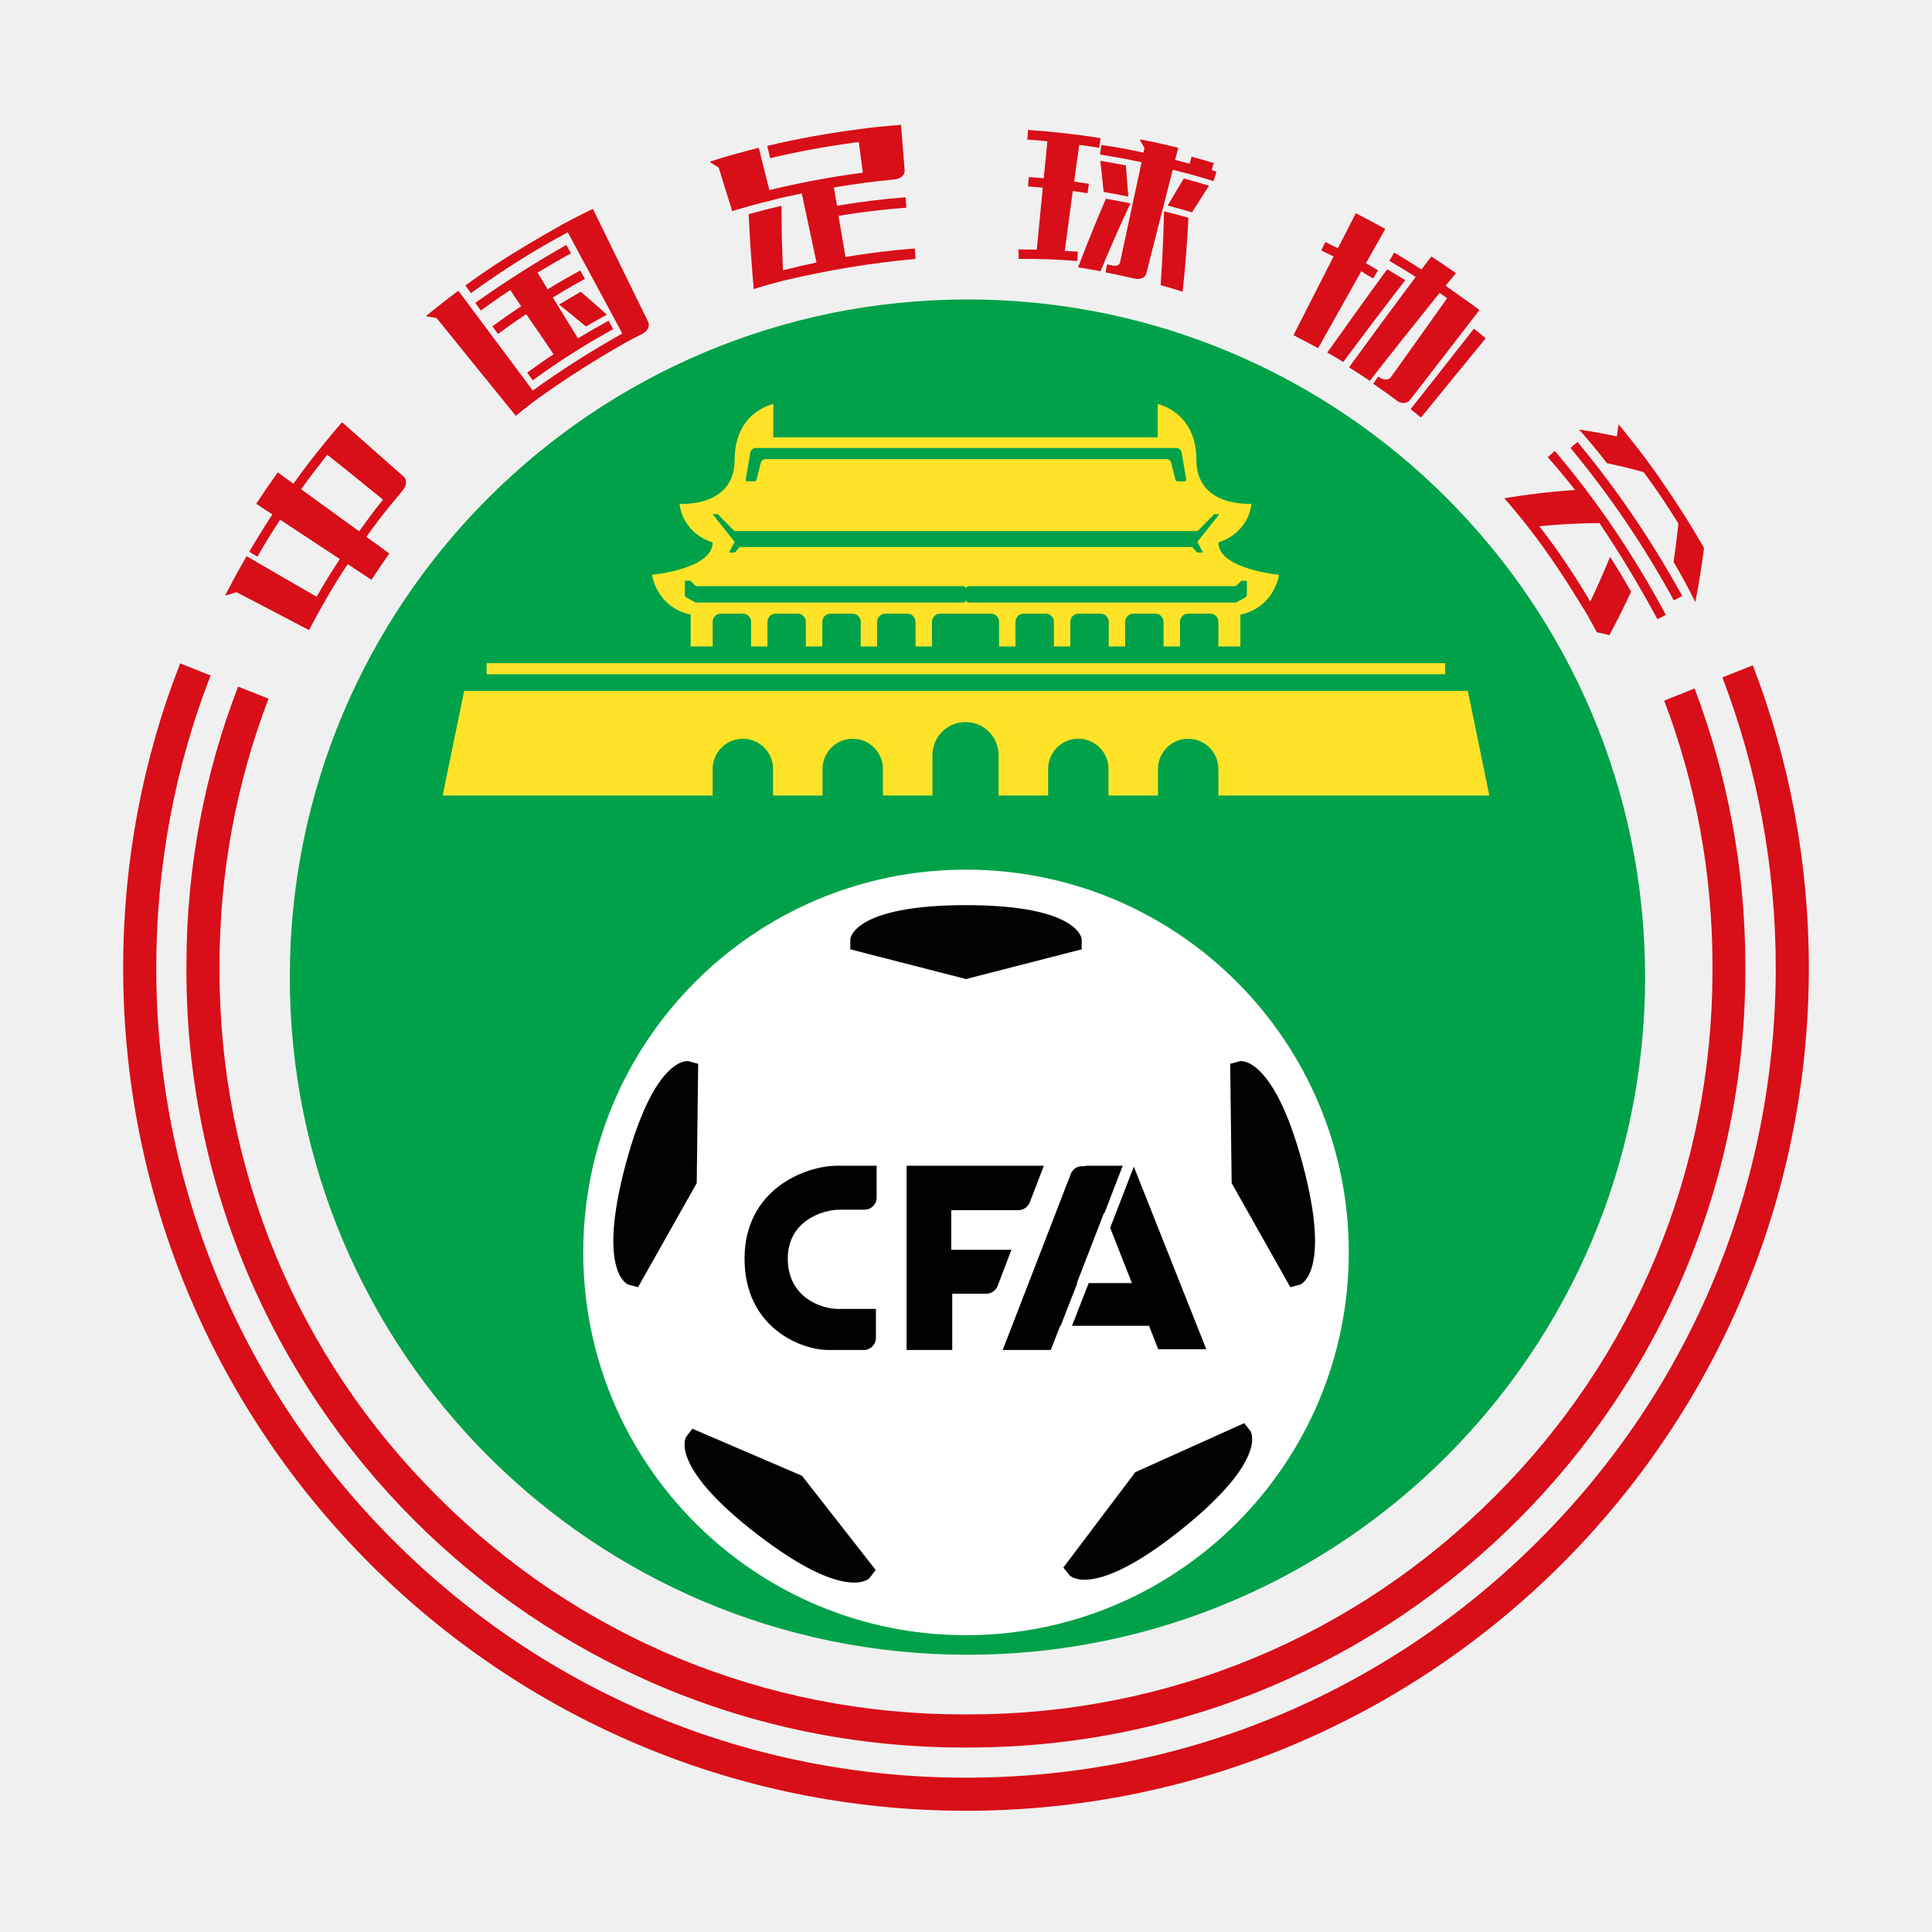
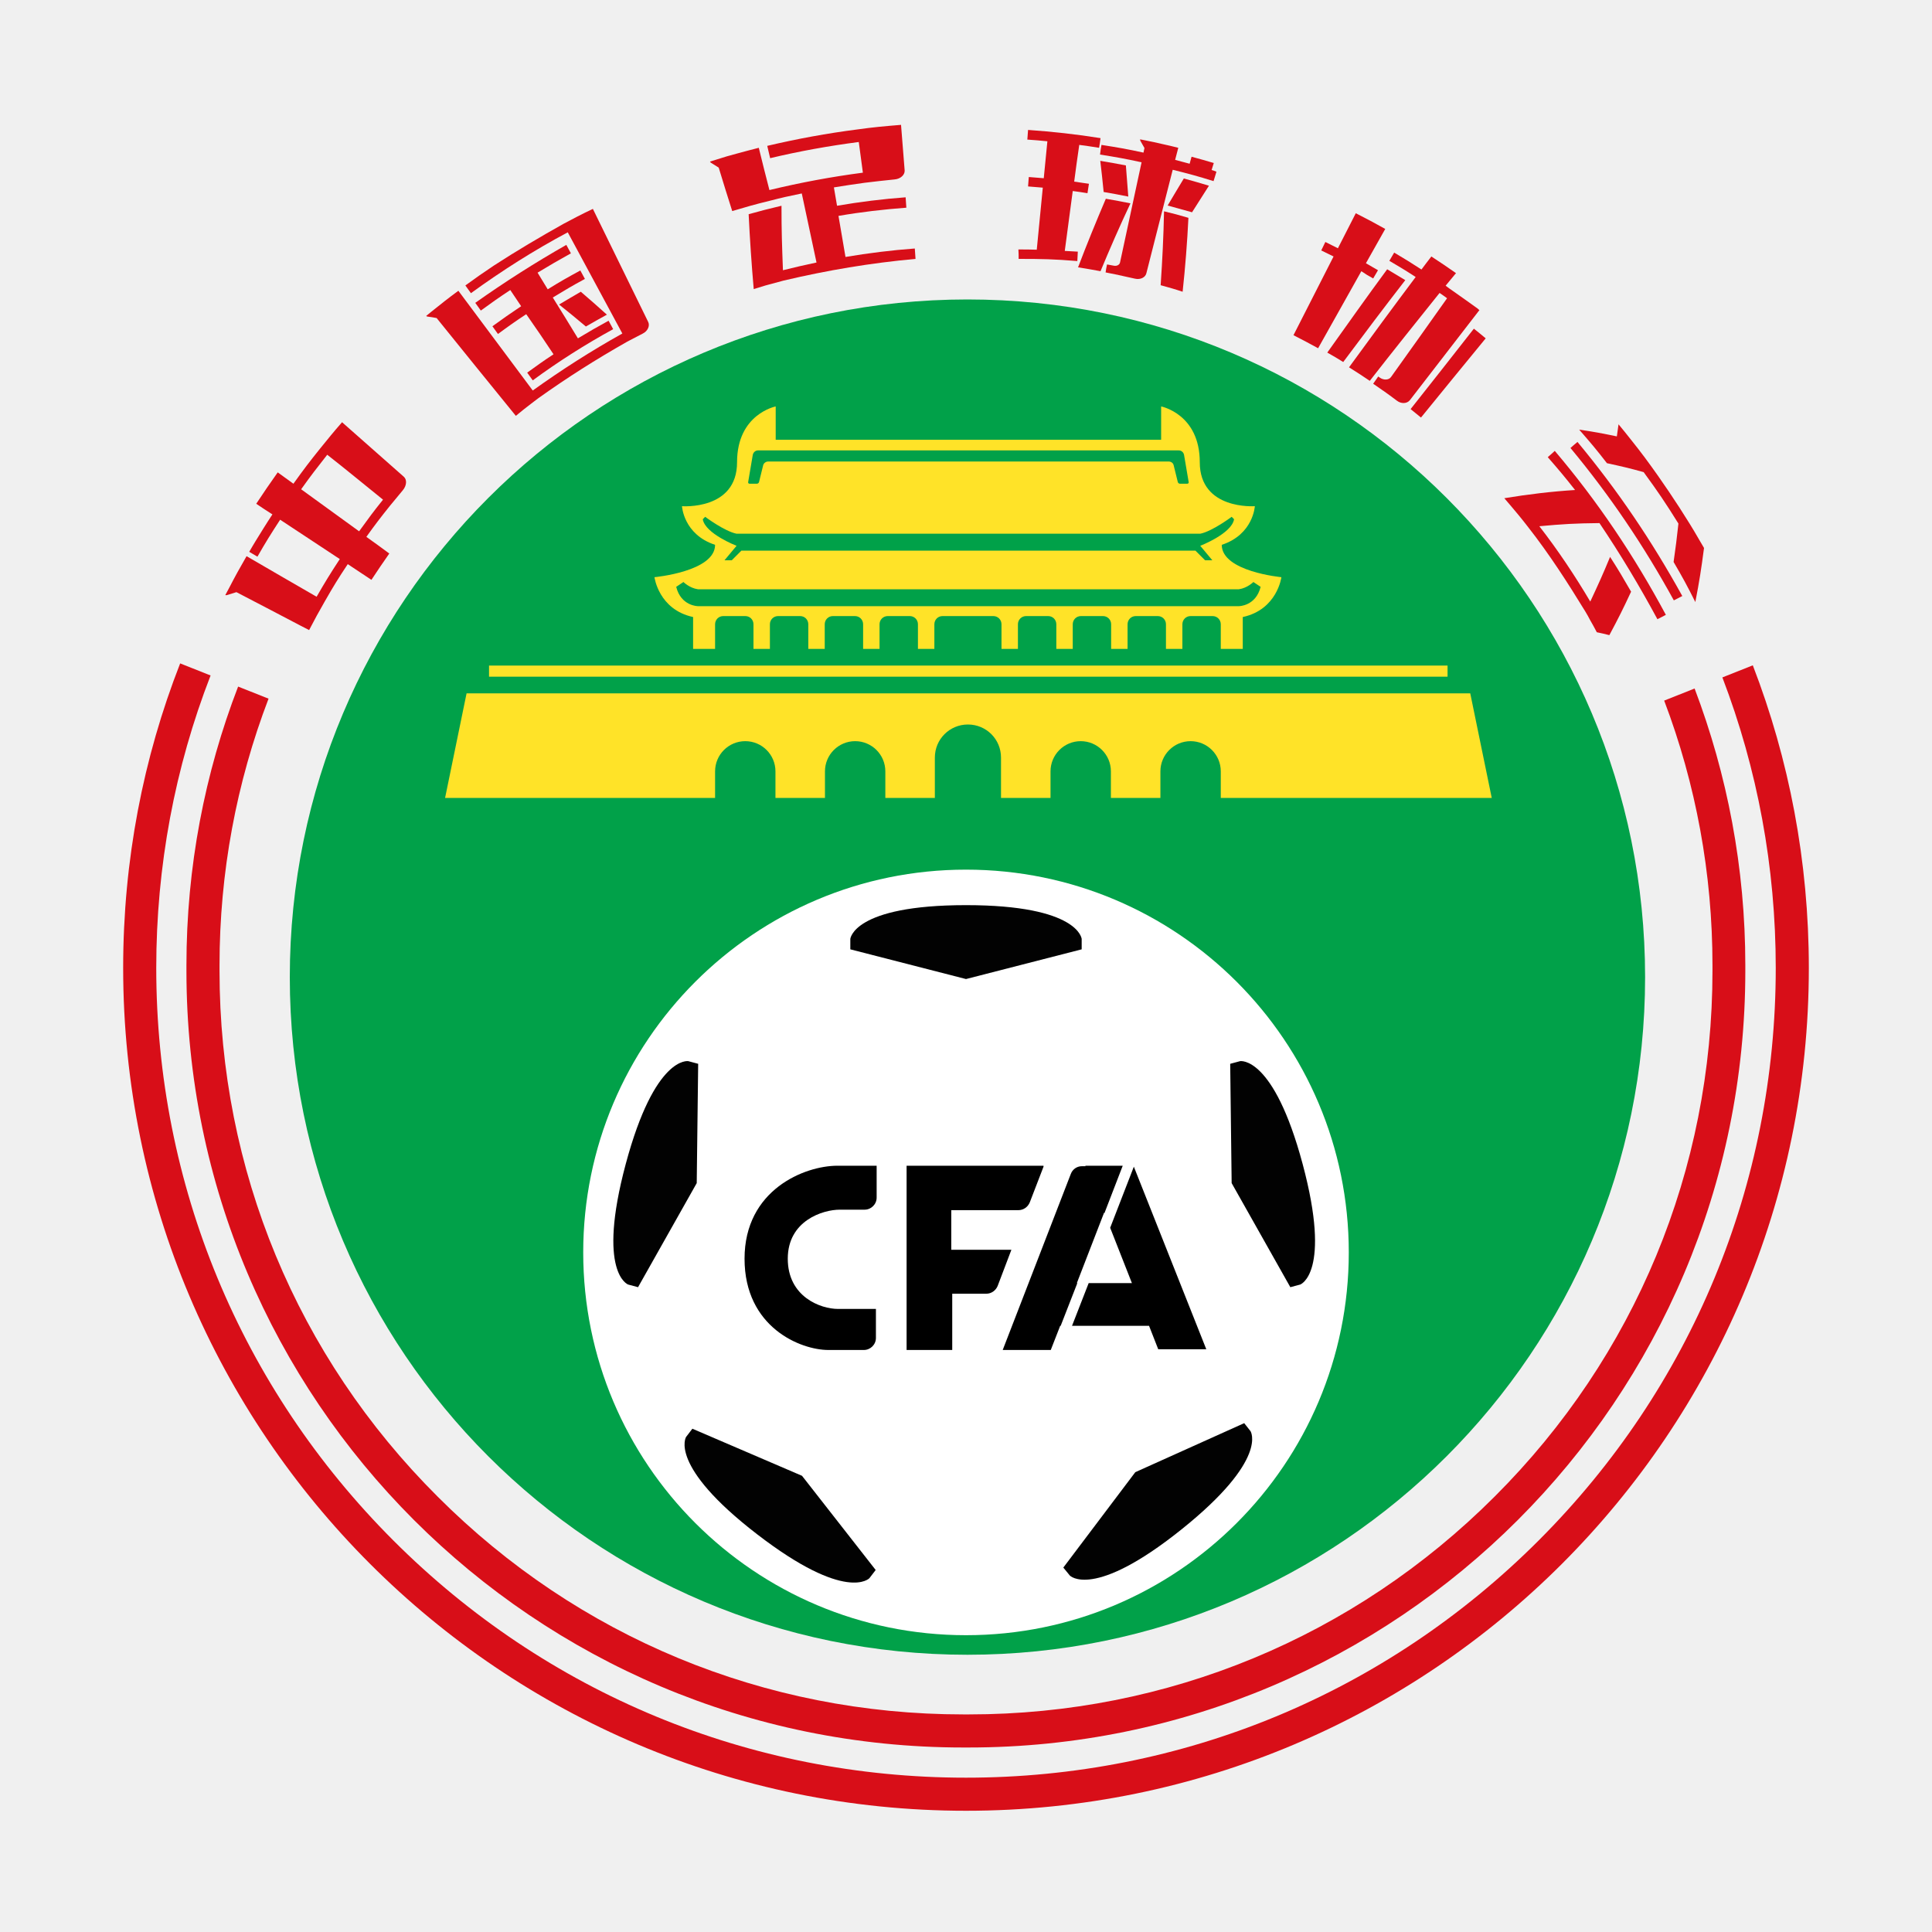
<svg xmlns="http://www.w3.org/2000/svg" version="1.1" id="图层_1" x="0px" y="0px" viewBox="0 0 800 800" style="enable-background:new 0 0 800 800;" xml:space="preserve">
  <style type="text/css">
	.st0{fill:#01A149;}
	.st1{fill:#FFFFFF;}
- 	.st2{fill:#FFE328;}
- 	.st3{fill:#020202;}
- 	.st4{fill:#D80E18;}
+ 	.st2{fill:#020202;}
+ 	.st3{fill:#D80E18;}
+ 	.st4{fill:#FFE328;}
</style>
+   <circle class="st0" cx="400.6" cy="404.6" r="280.6" />
+   <circle class="st1" cx="400" cy="518.6" r="158.5" />
+   <path class="st2" d="M352.1,393.1l47.9,12.3l47.9-12.3v-4.3c0,0-1.1-14-47.9-14s-47.9,14-47.9,14V393.1z" />
+   <path class="st2" d="M264.2,533l24.3-43.1l0.6-49.4l-4.1-1.1c0,0-13.8-2.5-25.9,42.6c-12.1,45.2,1,49.9,1,49.9L264.2,533z" />
+   <path class="st2" d="M534.3,533L510,489.9l-0.6-49.4l4.1-1.1c0,0,13.8-2.5,25.9,42.6c12.1,45.2-1,49.9-1,49.9L534.3,533z" />
+   <path class="st2" d="M362.6,650.1l-30.5-39l-45.4-19.5l-2.6,3.4c0,0-7.6,11.8,29.4,40.3c37,28.5,46.5,18.2,46.5,18.2L362.6,650.1z" />
+   <path class="st2" d="M515.2,589.3l-45.1,20.3l-29.8,39.5l2.7,3.3c0,0,9.6,10.2,46.1-19s28.7-40.8,28.7-40.8L515.2,589.3z" />
  <g>
-     <circle class="st0" cx="400.6" cy="404.6" r="280.6" />
-     <circle class="st1" cx="400" cy="518.6" r="158.5" />
+     <path d="M363,482.7c0,0-2.5,0-16.2,0c-13.7,0-38.5,10-38.5,38.5c0,28.5,23.3,37.8,34.7,37.8h14.7c2.7,0,5-2.2,5-5v-12   c0,0-8.5,0-15.7,0c-7.2,0-20.8-5-20.8-20.8c0-15.8,14.6-20.3,21.5-20.3H358c2.7,0,5-2.2,5-5V482.7z" />
+     <path d="M394.1,535.7h14.3c2.1,0,3.9-1.3,4.7-3.2l5.7-15h-24.9v-16.4h27.8c2.1,0,3.9-1.3,4.7-3.2l5.7-14.8l0-0.4h-56.7V559h18.9   V535.7z" />
    <g>
-       <rect x="201.5" y="274.6" class="st2" width="396.9" height="4.6" />
-       <path class="st2" d="M616.7,329.4l-8.9-43.3H192.2l-8.9,43.3h111.8v-11c0-6.9,5.6-12.5,12.5-12.5s12.5,5.6,12.5,12.5v11h20.5v-11    c0-6.9,5.6-12.5,12.5-12.5s12.5,5.6,12.5,12.5v11h20.5v-16.7c0-7.6,6.1-13.7,13.7-13.7s13.7,6.1,13.7,13.7v16.7h20.5v-11    c0-6.9,5.6-12.5,12.5-12.5s12.5,5.6,12.5,12.5v11h20.5v-11c0-6.9,5.6-12.5,12.5-12.5s12.5,5.6,12.5,12.5v11H616.7z" />
-       <path class="st2" d="M270,238c0,0,1.7,13.4,16,16.5v13.2h9.1v-10.2c0-1.9,1.5-3.4,3.4-3.4h9.1c1.9,0,3.4,1.5,3.4,3.4v10.2h6.8    v-10.2c0-1.9,1.5-3.4,3.4-3.4h9.1c1.9,0,3.4,1.5,3.4,3.4v10.2h6.8v-10.2c0-1.9,1.5-3.4,3.4-3.4h9.1c1.9,0,3.4,1.5,3.4,3.4v10.2    h6.8v-10.2c0-1.9,1.5-3.4,3.4-3.4h9.1c1.9,0,3.4,1.5,3.4,3.4v10.2h6.8v-10.2c0-1.9,1.5-3.4,3.4-3.4H400h10.3    c1.9,0,3.4,1.5,3.4,3.4v10.2h6.8v-10.2c0-1.9,1.5-3.4,3.4-3.4h9.1c1.9,0,3.4,1.5,3.4,3.4v10.2h6.8v-10.2c0-1.9,1.5-3.4,3.4-3.4    h9.1c1.9,0,3.4,1.5,3.4,3.4v10.2h6.8v-10.2c0-1.9,1.5-3.4,3.4-3.4h9.1c1.9,0,3.4,1.5,3.4,3.4v10.2h6.8v-10.2    c0-1.9,1.5-3.4,3.4-3.4h9.1c1.9,0,3.4,1.5,3.4,3.4v10.2h9.1v-13.2c14.3-3.1,16-16.5,16-16.5s-25.1-2.3-25.1-13.4    c13.1-4.3,13.7-16,13.7-16s-22.8,1.7-22.8-18.2s-16-23.1-16-23.1v13.8H400h-79.8v-13.8c0,0-16,3.1-16,23.1s-22.8,18.2-22.8,18.2    s0.6,11.7,13.7,16C295.1,235.7,270,238,270,238z M310.7,187.4c0.2-1.1,1.1-1.9,2.2-1.9H400h87.1c1.1,0,2,0.8,2.2,1.9l1.9,11.2    c0.1,0.4-0.2,0.7-0.6,0.7h-3c-0.4,0-0.8-0.3-0.9-0.7l-1.7-6.9c-0.2-1-1.1-1.6-2.1-1.6H400h-82.9c-1,0-1.9,0.7-2.1,1.6l-1.7,6.9    c-0.1,0.4-0.5,0.7-0.9,0.7h-3c-0.4,0-0.7-0.3-0.6-0.7L310.7,187.4z M297.2,212.9l6.7,6.8c0.1,0.1,0.2,0.2,0.4,0.2H400h95.7    c0.1,0,0.3-0.1,0.4-0.2l6.7-6.8h2.1l-9.1,11.5l2.3,4.4h-2.4l-2-2.3H400h-93.7l-2,2.3h-2.4l2.3-4.4l-9.1-11.5H297.2z M398.8,242.7    c0.7,0,1.2,0.5,1.2,1.2c0-0.7,0.5-1.2,1.2-1.2h110.1c0.3,0,0.6-0.1,0.8-0.3l1.9-1.9h2.3v5.9c0,0.4-0.2,0.8-0.6,1l-3.7,2    c-0.2,0.1-0.4,0.1-0.6,0.1H401.2c-0.7,0-1.2-0.5-1.2-1.2c0,0.7-0.5,1.2-1.2,1.2H288.5c-0.2,0-0.4,0-0.6-0.1l-3.7-2    c-0.4-0.2-0.6-0.6-0.6-1v-5.9h2.3l1.9,1.9c0.2,0.2,0.5,0.3,0.8,0.3H398.8z" />
+       <path d="M439,549h0.2l6.9-17.7h-0.2l11.3-29.2l0.1,0.3l7.6-19.7h-15.5l0.1,0.2h-1.5c-2.1,0-3.9,1.3-4.6,3.2L415.2,559h19.9    L439,549z" />
+       <polygon points="469.5,483.1 459.7,508.4 468.7,531.3 450.8,531.3 443.9,549 475.8,549 479.6,558.7 499.5,558.7   " />
    </g>
-     <path class="st3" d="M352.1,393.1l47.9,12.3l47.9-12.3v-4.3c0,0-1.1-14-47.9-14s-47.9,14-47.9,14V393.1z" />
-     <path class="st3" d="M264.2,533l24.3-43.1l0.6-49.4l-4.1-1.1c0,0-13.8-2.5-25.9,42.6c-12.1,45.2,1,49.9,1,49.9L264.2,533z" />
-     <path class="st3" d="M534.3,533L510,489.9l-0.6-49.4l4.1-1.1c0,0,13.8-2.5,25.9,42.6c12.1,45.2-1,49.9-1,49.9L534.3,533z" />
-     <path class="st3" d="M362.6,650.1l-30.5-39l-45.4-19.5l-2.6,3.4c0,0-7.6,11.8,29.4,40.3c37,28.5,46.5,18.2,46.5,18.2L362.6,650.1z" />
-     <path class="st3" d="M515.2,589.3l-45.1,20.3l-29.8,39.5l2.7,3.3c0,0,9.6,10.2,46.1-19s28.7-40.8,28.7-40.8L515.2,589.3z" />
-     <g>
-       <path d="M363,482.7c0,0-2.5,0-16.2,0c-13.7,0-38.5,10-38.5,38.5c0,28.5,23.3,37.8,34.7,37.8h14.7c2.7,0,5-2.2,5-5v-12    c0,0-8.5,0-15.7,0c-7.2,0-20.8-5-20.8-20.8c0-15.8,14.6-20.3,21.5-20.3H358c2.7,0,5-2.2,5-5V482.7z" />
-       <path d="M394.1,535.7h14.3c2.1,0,3.9-1.3,4.7-3.2l5.7-15h-24.9v-16.4h27.8c2.1,0,3.9-1.3,4.7-3.2l5.7-14.8l0-0.4h-56.7V559h18.9    V535.7z" />
-       <g>
-         <path d="M439,549h0.2l6.9-17.7h-0.2l11.3-29.2l0.1,0.3l7.6-19.7h-15.5l0.1,0.2h-1.5c-2.1,0-3.9,1.3-4.6,3.2L415.2,559h19.9     L439,549z" />
-         <polygon points="469.5,483.1 459.7,508.4 468.7,531.3 450.8,531.3 443.9,549 475.8,549 479.6,558.7 499.5,558.7    " />
-       </g>
-     </g>
-     <path class="st4" d="M713.2,280.5c14.5,37.9,22.1,78.5,22.1,120.3c0,89.6-34.9,173.8-98.2,237.1c-63.3,63.3-147.5,98.2-237.1,98.2   c-89.6,0-173.8-34.9-237.1-98.2c-63.3-63.3-98.2-147.5-98.2-237.1c0-42.1,7.7-83,22.5-121.1l-12.6-5C59.3,313.8,51,356.3,51,400.8   v0c0,192.7,156.3,349,349,349h0c192.7,0,349-156.3,349-349v0c0-44.2-8.2-86.4-23.2-125.3L713.2,280.5z" />
-     <path class="st4" d="M689.1,290.1c13.1,34.5,20,71.5,20,109.6v2.3c0,82.3-32,159.6-90.2,217.7c-58.2,58.2-135.5,90.2-217.7,90.2   h-2.3c-82.3,0-159.6-32-217.7-90.2C122.9,561.6,90.9,484.2,90.9,402v-2.3c0-38.4,7-75.6,20.3-110.4l-12.6-5   C84.8,320.1,77.2,359,77.2,399.7v2.3c0,177.6,144,321.6,321.6,321.6h2.3c177.6,0,321.6-144,321.6-321.6v-2.3   c0-40.4-7.5-79-21-114.6L689.1,290.1z" />
+   </g>
+   <path class="st3" d="M713.2,280.5c14.5,37.9,22.1,78.5,22.1,120.3c0,89.6-34.9,173.8-98.2,237.1c-63.3,63.3-147.5,98.2-237.1,98.2  c-89.6,0-173.8-34.9-237.1-98.2c-63.3-63.3-98.2-147.5-98.2-237.1c0-42.1,7.7-83,22.5-121.1l-12.6-5C59.3,313.8,51,356.3,51,400.8v0  c0,192.7,156.3,349,349,349h0c192.7,0,349-156.3,349-349v0c0-44.2-8.2-86.4-23.2-125.3L713.2,280.5z" />
+   <path class="st3" d="M689.1,290.1c13.1,34.5,20,71.5,20,109.6v2.3c0,82.3-32,159.6-90.2,217.7c-58.2,58.2-135.5,90.2-217.7,90.2  h-2.3c-82.3,0-159.6-32-217.7-90.2C122.9,561.6,90.9,484.2,90.9,402v-2.3c0-38.4,7-75.6,20.3-110.4l-12.6-5  C84.8,320.1,77.2,359,77.2,399.7v2.3c0,177.6,144,321.6,321.6,321.6h2.3c177.6,0,321.6-144,321.6-321.6v-2.3c0-40.4-7.5-79-21-114.6  L689.1,290.1z" />
+   <g>
    <g>
      <g>
        <g>
+           <path class="st3" d="M568.6,115.3c0.8-1.4,1.2-2,2-3.4c-2-1.2-3-1.7-5-2.9c3.2-5.7,4.8-8.5,8-14.2c-4.8-2.7-7.3-4-12.2-6.5      c-3,5.8-4.4,8.7-7.4,14.5c-2.1-1-3.1-1.6-5.2-2.6c-0.7,1.4-1,2.1-1.7,3.5c2,1,3.1,1.5,5.1,2.5c-5.5,10.9-11.1,21.7-16.6,32.6      c4.1,2.1,6.2,3.2,10.2,5.4c6-10.6,11.9-21.3,17.9-31.9C565.6,113.6,566.6,114.2,568.6,115.3z" />
+           <path class="st3" d="M601.5,120.4c-1.2-0.8-1.7-1.2-2.9-2.1c1.7-2.1,2.6-3.1,4.3-5.2c-4-2.8-6.1-4.2-10.2-6.9      c-1.6,2.1-2.5,3.2-4.1,5.4c-4.5-2.9-6.7-4.3-11.3-7c-0.8,1.4-1.2,2-2,3.4c4.4,2.6,6.6,3.9,10.9,6.7      c-9.3,12.4-18.5,24.9-27.6,37.4c3.5,2.2,5.2,3.3,8.6,5.6c9.5-12.2,19.2-24.3,28.9-36.4c1.3,0.9,1.9,1.3,3.1,2.2      c-7.7,10.9-15.4,21.7-23.2,32.6c-0.9,1.3-3,1.4-4.6,0.3c-0.3-0.2-0.4-0.3-0.7-0.5c-0.8,1.2-1.3,1.8-2.1,3c1.4,1,2.2,1.5,3.6,2.5      c0.2,0.2,0.3,0.2,0.6,0.4c2.2,1.6,3.4,2.4,5.6,4.1c1.8,1.4,4.2,1.3,5.4-0.2c9.6-12.4,19.2-24.9,28.8-37.3      c-0.3-0.2-0.4-0.3-0.7-0.6C607.8,124.9,605.7,123.3,601.5,120.4z" />
+           <path class="st3" d="M574.4,111.5c-8.4,11.4-16.6,23-24.8,34.5c2.7,1.5,4,2.3,6.6,3.9c8.5-11.4,17-22.7,25.7-33.9      C578.9,114.2,577.4,113.3,574.4,111.5z" />
+           <path class="st3" d="M610.3,136.1c-8.7,11.1-17.4,22.2-26.2,33.3c1.7,1.4,2.6,2.1,4.3,3.5c8.9-10.9,17.8-21.9,26.8-32.8      C613.3,138.5,612.3,137.7,610.3,136.1z" />
+         </g>
+         <g>
+           <path class="st3" d="M665.4,191.8c6,1.3,9.1,2,15.2,3.7c6,8.2,8.9,12.5,14.4,21.3c-0.7,6.4-1.1,9.6-2,15.9      c3.8,6.5,5.6,9.8,9,16.6c1.7-8.8,2.4-13.3,3.6-22.4c-0.8-1.4-1.2-2-2-3.4c-3.1-5.4-4.8-8-8.1-13.2c-3.5-5.4-5.3-8-8.9-13.2      c-4.4-6.2-6.6-9.2-11.3-15.1c-2-2.5-3-3.8-5.1-6.3c-0.3,2-0.4,3-0.7,5c-6.3-1.3-9.4-1.9-15.6-2.8      C658.7,183.4,661,186.1,665.4,191.8z" />
+           <path class="st3" d="M650.3,185.5c16.5,19.9,30.4,40.5,42.8,63.1c1.4-0.7,2.1-1.1,3.5-1.8C684,224,669.9,203.1,653.2,183      C652,184,651.4,184.5,650.3,185.5z" />
+           <path class="st3" d="M640.9,189.3c4.6,5.3,6.9,8,11.3,13.6c-9.7,0.6-19.6,1.8-29.3,3.4c2.4,2.8,3.6,4.2,6,7.1      c1.6,1.9,2.3,2.9,3.9,4.9c8.7,11.1,16.3,22.9,23.7,35c0.8,1.4,1.2,2,1.9,3.4c1.2,2,1.7,3.1,2.8,5.1c2.3,0.5,2.9,0.6,5.2,1.2      c3.8-7.1,5.6-10.7,9-18c-3.4-5.9-5.1-8.8-8.7-14.4c-3.1,7.5-4.8,11.2-8.2,18.5c-6.4-10.8-13.4-21.3-21.1-31.2      c9.8-0.9,14.8-1.2,24.9-1.3c8.7,12.9,16.6,26.1,24,39.8c1.4-0.7,2.1-1.1,3.5-1.8c-13.1-24.4-28.1-46.8-46-67.9      C642.7,187.7,642.1,188.3,640.9,189.3z" />
+         </g>
+         <path class="st3" d="M141.5,175c-3.7,4.2-5.4,6.4-9,10.8c-4.5,5.6-6.7,8.5-11,14.5c-2.6-1.9-3.9-2.8-6.5-4.7     c-3.6,5.1-5.4,7.7-8.9,13c2.7,1.8,4,2.7,6.7,4.4c-2.9,4.4-4.2,6.6-7,11.1c-1,1.7-1.6,2.6-2.6,4.4c1.4,0.8,2,1.2,3.4,2     c3.6-6.3,5.5-9.3,9.4-15.3c8.2,5.4,16.5,10.9,24.7,16.3c-4,6.1-5.9,9.2-9.6,15.6c-9.7-5.6-19.4-11.2-29-16.8     c-3,5.2-4.5,7.9-7.3,13.3c-0.6,1.1-0.9,1.7-1.5,2.8c0.2,0.1,0.4,0.1,0.7,0c1.6-0.5,2.3-0.7,3.9-1.2c8.9,4.6,17.8,9.3,26.6,13.9     c1.4,0.7,2.1,1.1,3.5,1.8c2.5-4.8,3.8-7.2,6.5-11.9c3.6-6.3,5.5-9.4,9.5-15.4c3.9,2.6,5.9,3.9,9.8,6.5c2.9-4.4,4.4-6.6,7.4-10.9     c-3.8-2.8-5.7-4.2-9.5-6.9c3.8-5.3,5.8-7.9,9.8-12.9c0.4-0.5,0.6-0.7,1-1.2c1.7-2.1,2.6-3.1,4.3-5.2c1.6-1.9,1.8-4.4,0.4-5.6     c-8.5-7.5-17.1-15.1-25.6-22.6C141.6,174.8,141.6,174.9,141.5,175z M158.6,206.9c-4.1,5.1-6,7.7-9.9,13.1c-8-5.8-16-11.6-24-17.4     c4.2-5.9,6.4-8.7,10.8-14.3C143.3,194.4,150.9,200.7,158.6,206.9z" />
+         <g>
+           <path class="st3" d="M229.2,146.7c-4.4,2.9-6.6,4.5-10.9,7.6c0.9,1.3,1.4,1.9,2.3,3.2c10.6-7.8,21.8-14.9,33.3-21.2      c-0.8-1.4-1.1-2.1-1.9-3.5c-5.1,2.8-7.7,4.3-12.7,7.3c-4.1-6.8-6.2-10.1-10.4-16.9c5.3-3.2,7.9-4.8,13.3-7.7      c-0.8-1.4-1.1-2.1-1.9-3.5c-5.5,3-8.2,4.5-13.5,7.8c-1.7-2.8-2.5-4.1-4.2-6.9c5.5-3.3,8.2-4.9,13.8-8c-0.8-1.4-1.1-2.1-1.9-3.5      c-13,7.4-25.4,15.3-37.7,24c0.9,1.3,1.4,1.9,2.3,3.2c4.8-3.5,7.2-5.2,12.2-8.5c1.8,2.7,2.7,4,4.5,6.7c-4.8,3.2-7.2,4.9-11.9,8.3      c0.9,1.3,1.4,1.9,2.3,3.2c4.6-3.4,7-5.1,11.7-8.2C222.6,136.8,224.8,140.1,229.2,146.7z" />
+           <path class="st3" d="M231.5,126.1c4.5,3.6,6.7,5.4,11.1,9.1c3.5-2,5.2-3,8.7-4.9c-4.2-3.8-6.4-5.7-10.8-9.5      C236.9,122.9,235,124,231.5,126.1z" />
+           <path class="st3" d="M239,89.7c-2.3,1.2-3.4,1.8-5.7,3c-9.8,5.5-19.3,11.1-28.7,17.2c-4.8,3.2-7.2,4.9-11.9,8.3      c0.9,1.3,1.4,1.9,2.3,3.2c12.8-9.3,26.2-17.8,40.1-25.2c7.5,14,15.1,27.9,22.6,41.9c-12.9,7.2-25.1,15-37.1,23.6      c-10.3-13.8-20.6-27.6-30.8-41.3c-4.5,3.3-6.7,5.1-11.1,8.6c0,0,0,0,0,0c0,0,0,0,0,0c-0.9,0.7-1.3,1.1-2.2,1.8      c0.1,0.2,0.4,0.3,0.6,0.3c1.5,0.2,2.2,0.3,3.7,0.6c10.9,13.5,21.8,27,32.8,40.5c2.5-2.1,3.8-3.1,6.4-5.1      c1.2-0.9,1.7-1.3,2.9-2.2c11.9-8.5,23.9-16.1,36.6-23.3c0.6-0.3,0.9-0.5,1.5-0.8c2.1-1.1,3.1-1.6,5.2-2.7c2-1,3-3.2,2.2-4.8      c-7.6-15.6-15.3-31.2-22.9-46.8C242.9,87.7,241.6,88.4,239,89.7z" />
+         </g>
+         <path class="st3" d="M350.1,106.4c-1.2-6.8-1.7-10.2-2.9-17c9.2-1.6,18.7-2.7,28.1-3.4c-0.1-1.7-0.2-2.6-0.3-4.3     c-9.5,0.7-19.1,1.9-28.4,3.5c-0.5-3-0.8-4.6-1.3-7.6c5-0.8,7.5-1.2,12.6-1.9c0,0,0,0,0,0c5-0.6,7.5-0.9,12.5-1.4     c2.5-0.2,4.3-1.9,4.2-3.7c-0.6-7.6-0.9-11.3-1.5-18.9c-7.2,0.6-10.9,0.9-18.1,1.9c-12.5,1.6-25,3.9-37.3,6.8     c0.5,2,0.7,3.1,1.2,5.1c12.1-2.9,24.4-5.1,36.7-6.7c0.7,5.1,1,7.6,1.7,12.7c-13,1.7-25.9,4.1-38.7,7.2c-1.8-7-2.7-10.5-4.4-17.5     c-3.6,0.9-5.4,1.4-9.1,2.4c-3.4,0.9-5.1,1.4-8.5,2.5c0,0,0,0,0,0c0,0,0,0,0,0c-1,0.3-1.6,0.5-2.6,0.8c0.1,0.2,0.2,0.4,0.4,0.5     c1.3,0.8,1.9,1.2,3.2,2c2.2,7.2,3.3,10.8,5.6,18c6.1-1.8,9.1-2.7,15.3-4.2c0,0,0,0,0,0c5.4-1.4,8.1-2,13.5-3.1     c2,9.5,4.1,19.1,6.1,28.6c-5.6,1.2-8.3,1.8-13.9,3.2c-0.4-10.7-0.6-16-0.6-26.7c-5.5,1.3-8.2,2-13.6,3.5     c0.5,10.4,1.2,20.7,2.1,31c2-0.6,3-0.9,4.9-1.5c2.9-0.8,4.4-1.2,7.4-2c18.2-4.3,36.1-7.3,54.7-9c-0.1-1.7-0.2-2.6-0.3-4.3     C369.2,103.6,359.6,104.8,350.1,106.4z" />
+         <g>
+           <path class="st3" d="M493.6,87.9c2.8-4.4,4.2-6.6,7-11c-4.2-1.3-6.2-1.8-10.4-3c-2.7,4.4-4,6.7-6.7,11.2      C487.5,86.2,489.6,86.8,493.6,87.9z" />
+           <path class="st3" d="M492.1,90.2c-4-1.2-6-1.7-10.1-2.7c-0.2,10.2-0.7,20.4-1.4,30.6c3.6,1,5.5,1.5,9.1,2.7      C490.8,110.6,491.6,100.4,492.1,90.2z" />
          <g>
-             <path class="st4" d="M568.6,115.3c0.8-1.4,1.2-2,2-3.4c-2-1.2-3-1.7-5-2.9c3.2-5.7,4.8-8.5,8-14.2c-4.8-2.7-7.3-4-12.2-6.5       c-3,5.8-4.4,8.7-7.4,14.5c-2.1-1-3.1-1.6-5.2-2.6c-0.7,1.4-1,2.1-1.7,3.5c2,1,3.1,1.5,5.1,2.5c-5.5,10.9-11.1,21.7-16.6,32.6       c4.1,2.1,6.2,3.2,10.2,5.4c6-10.6,11.9-21.3,17.9-31.9C565.6,113.6,566.6,114.2,568.6,115.3z" />
-             <path class="st4" d="M601.5,120.4c-1.2-0.8-1.7-1.2-2.9-2.1c1.7-2.1,2.6-3.1,4.3-5.2c-4-2.8-6.1-4.2-10.2-6.9       c-1.6,2.1-2.5,3.2-4.1,5.4c-4.5-2.9-6.7-4.3-11.3-7c-0.8,1.4-1.2,2-2,3.4c4.4,2.6,6.6,3.9,10.9,6.7       c-9.3,12.4-18.5,24.9-27.6,37.4c3.5,2.2,5.2,3.3,8.6,5.6c9.5-12.2,19.2-24.3,28.9-36.4c1.3,0.9,1.9,1.3,3.1,2.2       c-7.7,10.9-15.4,21.7-23.2,32.6c-0.9,1.3-3,1.4-4.6,0.3c-0.3-0.2-0.4-0.3-0.7-0.5c-0.8,1.2-1.3,1.8-2.1,3       c1.4,1,2.2,1.5,3.6,2.5c0.2,0.2,0.3,0.2,0.6,0.4c2.2,1.6,3.4,2.4,5.6,4.1c1.8,1.4,4.2,1.3,5.4-0.2       c9.6-12.4,19.2-24.9,28.8-37.3c-0.3-0.2-0.4-0.3-0.7-0.6C607.8,124.9,605.7,123.3,601.5,120.4z" />
-             <path class="st4" d="M574.4,111.5c-8.4,11.4-16.6,23-24.8,34.5c2.7,1.5,4,2.3,6.6,3.9c8.5-11.4,17-22.7,25.7-33.9       C578.9,114.2,577.4,113.3,574.4,111.5z" />
-             <path class="st4" d="M610.3,136.1c-8.7,11.1-17.4,22.2-26.2,33.3c1.7,1.4,2.6,2.1,4.3,3.5c8.9-10.9,17.8-21.9,26.8-32.8       C613.3,138.5,612.3,137.7,610.3,136.1z" />
-           </g>
-           <g>
-             <path class="st4" d="M665.4,191.8c6,1.3,9.1,2,15.2,3.7c6,8.2,8.9,12.5,14.4,21.3c-0.7,6.4-1.1,9.6-2,15.9       c3.8,6.5,5.6,9.8,9,16.6c1.7-8.8,2.4-13.3,3.6-22.4c-0.8-1.4-1.2-2-2-3.4c-3.1-5.4-4.8-8-8.1-13.2c-3.5-5.4-5.3-8-8.9-13.2       c-4.4-6.2-6.6-9.2-11.3-15.1c-2-2.5-3-3.8-5.1-6.3c-0.3,2-0.4,3-0.7,5c-6.3-1.3-9.4-1.9-15.6-2.8       C658.7,183.4,661,186.1,665.4,191.8z" />
-             <path class="st4" d="M650.3,185.5c16.5,19.9,30.4,40.5,42.8,63.1c1.4-0.7,2.1-1.1,3.5-1.8C684,224,669.9,203.1,653.2,183       C652,184,651.4,184.5,650.3,185.5z" />
-             <path class="st4" d="M640.9,189.3c4.6,5.3,6.9,8,11.3,13.6c-9.7,0.6-19.6,1.8-29.3,3.4c2.4,2.8,3.6,4.2,6,7.1       c1.6,1.9,2.3,2.9,3.9,4.9c8.7,11.1,16.3,22.9,23.7,35c0.8,1.4,1.2,2,1.9,3.4c1.2,2,1.7,3.1,2.8,5.1c2.3,0.5,2.9,0.6,5.2,1.2       c3.8-7.1,5.6-10.7,9-18c-3.4-5.9-5.1-8.8-8.7-14.4c-3.1,7.5-4.8,11.2-8.2,18.5c-6.4-10.8-13.4-21.3-21.1-31.2       c9.8-0.9,14.8-1.2,24.9-1.3c8.7,12.9,16.6,26.1,24,39.8c1.4-0.7,2.1-1.1,3.5-1.8c-13.1-24.4-28.1-46.8-46-67.9       C642.7,187.7,642.1,188.3,640.9,189.3z" />
-           </g>
-           <path class="st4" d="M141.5,175c-3.7,4.2-5.4,6.4-9,10.8c-4.5,5.6-6.7,8.5-11,14.5c-2.6-1.9-3.9-2.8-6.5-4.7      c-3.6,5.1-5.4,7.7-8.9,13c2.7,1.8,4,2.7,6.7,4.4c-2.9,4.4-4.2,6.6-7,11.1c-1,1.7-1.6,2.6-2.6,4.4c1.4,0.8,2,1.2,3.4,2      c3.6-6.3,5.5-9.3,9.4-15.3c8.2,5.4,16.5,10.9,24.7,16.3c-4,6.1-5.9,9.2-9.6,15.6c-9.7-5.6-19.4-11.2-29-16.8      c-3,5.2-4.5,7.9-7.3,13.3c-0.6,1.1-0.9,1.7-1.5,2.8c0.2,0.1,0.4,0.1,0.7,0c1.6-0.5,2.3-0.7,3.9-1.2c8.9,4.6,17.8,9.3,26.6,13.9      c1.4,0.7,2.1,1.1,3.5,1.8c2.5-4.8,3.8-7.2,6.5-11.9c3.6-6.3,5.5-9.4,9.5-15.4c3.9,2.6,5.9,3.9,9.8,6.5c2.9-4.4,4.4-6.6,7.4-10.9      c-3.8-2.8-5.7-4.2-9.5-6.9c3.8-5.3,5.8-7.9,9.8-12.9c0.4-0.5,0.6-0.7,1-1.2c1.7-2.1,2.6-3.1,4.3-5.2c1.6-1.9,1.8-4.4,0.4-5.6      c-8.5-7.5-17.1-15.1-25.6-22.6C141.6,174.8,141.6,174.9,141.5,175z M158.6,206.9c-4.1,5.1-6,7.7-9.9,13.1      c-8-5.8-16-11.6-24-17.4c4.2-5.9,6.4-8.7,10.8-14.3C143.3,194.4,150.9,200.7,158.6,206.9z" />
-           <g>
-             <path class="st4" d="M229.2,146.7c-4.4,2.9-6.6,4.5-10.9,7.6c0.9,1.3,1.4,1.9,2.3,3.2c10.6-7.8,21.8-14.9,33.3-21.2       c-0.8-1.4-1.1-2.1-1.9-3.5c-5.1,2.8-7.7,4.3-12.7,7.3c-4.1-6.8-6.2-10.1-10.4-16.9c5.3-3.2,7.9-4.8,13.3-7.7       c-0.8-1.4-1.1-2.1-1.9-3.5c-5.5,3-8.2,4.5-13.5,7.8c-1.7-2.8-2.5-4.1-4.2-6.9c5.5-3.3,8.2-4.9,13.8-8c-0.8-1.4-1.1-2.1-1.9-3.5       c-13,7.4-25.4,15.3-37.7,24c0.9,1.3,1.4,1.9,2.3,3.2c4.8-3.5,7.2-5.2,12.2-8.5c1.8,2.7,2.7,4,4.5,6.7       c-4.8,3.2-7.2,4.9-11.9,8.3c0.9,1.3,1.4,1.9,2.3,3.2c4.6-3.4,7-5.1,11.7-8.2C222.6,136.8,224.8,140.1,229.2,146.7z" />
-             <path class="st4" d="M231.5,126.1c4.5,3.6,6.7,5.4,11.1,9.1c3.5-2,5.2-3,8.7-4.9c-4.2-3.8-6.4-5.7-10.8-9.5       C236.9,122.9,235,124,231.5,126.1z" />
-             <path class="st4" d="M239,89.7c-2.3,1.2-3.4,1.8-5.7,3c-9.8,5.5-19.3,11.1-28.7,17.2c-4.8,3.2-7.2,4.9-11.9,8.3       c0.9,1.3,1.4,1.9,2.3,3.2c12.8-9.3,26.2-17.8,40.1-25.2c7.5,14,15.1,27.9,22.6,41.9c-12.9,7.2-25.1,15-37.1,23.6       c-10.3-13.8-20.6-27.6-30.8-41.3c-4.5,3.3-6.7,5.1-11.1,8.6c0,0,0,0,0,0c0,0,0,0,0,0c-0.9,0.7-1.3,1.1-2.2,1.8       c0.1,0.2,0.4,0.3,0.6,0.3c1.5,0.2,2.2,0.3,3.7,0.6c10.9,13.5,21.8,27,32.8,40.5c2.5-2.1,3.8-3.1,6.4-5.1       c1.2-0.9,1.7-1.3,2.9-2.2c11.9-8.5,23.9-16.1,36.6-23.3c0.6-0.3,0.9-0.5,1.5-0.8c2.1-1.1,3.1-1.6,5.2-2.7c2-1,3-3.2,2.2-4.8       c-7.6-15.6-15.3-31.2-22.9-46.8C242.9,87.7,241.6,88.4,239,89.7z" />
-           </g>
-           <path class="st4" d="M350.1,106.4c-1.2-6.8-1.7-10.2-2.9-17c9.2-1.6,18.7-2.7,28.1-3.4c-0.1-1.7-0.2-2.6-0.3-4.3      c-9.5,0.7-19.1,1.9-28.4,3.5c-0.5-3-0.8-4.6-1.3-7.6c5-0.8,7.5-1.2,12.6-1.9c0,0,0,0,0,0c5-0.6,7.5-0.9,12.5-1.4      c2.5-0.2,4.3-1.9,4.2-3.7c-0.6-7.6-0.9-11.3-1.5-18.9c-7.2,0.6-10.9,0.9-18.1,1.9c-12.5,1.6-25,3.9-37.3,6.8      c0.5,2,0.7,3.1,1.2,5.1c12.1-2.9,24.4-5.1,36.7-6.7c0.7,5.1,1,7.6,1.7,12.7c-13,1.7-25.9,4.1-38.7,7.2c-1.8-7-2.7-10.5-4.4-17.5      c-3.6,0.9-5.4,1.4-9.1,2.4c-3.4,0.9-5.1,1.4-8.5,2.5c0,0,0,0,0,0c0,0,0,0,0,0c-1,0.3-1.6,0.5-2.6,0.8c0.1,0.2,0.2,0.4,0.4,0.5      c1.3,0.8,1.9,1.2,3.2,2c2.2,7.2,3.3,10.8,5.6,18c6.1-1.8,9.1-2.7,15.3-4.2c0,0,0,0,0,0c5.4-1.4,8.1-2,13.5-3.1      c2,9.5,4.1,19.1,6.1,28.6c-5.6,1.2-8.3,1.8-13.9,3.2c-0.4-10.7-0.6-16-0.6-26.7c-5.5,1.3-8.2,2-13.6,3.5      c0.5,10.4,1.2,20.7,2.1,31c2-0.6,3-0.9,4.9-1.5c2.9-0.8,4.4-1.2,7.4-2c18.2-4.3,36.1-7.3,54.7-9c-0.1-1.7-0.2-2.6-0.3-4.3      C369.2,103.6,359.6,104.8,350.1,106.4z" />
-           <g>
-             <path class="st4" d="M493.6,87.9c2.8-4.4,4.2-6.6,7-11c-4.2-1.3-6.2-1.8-10.4-3c-2.7,4.4-4,6.7-6.7,11.2       C487.5,86.2,489.6,86.8,493.6,87.9z" />
-             <path class="st4" d="M492.1,90.2c-4-1.2-6-1.7-10.1-2.7c-0.2,10.2-0.7,20.4-1.4,30.6c3.6,1,5.5,1.5,9.1,2.7       C490.8,110.6,491.6,100.4,492.1,90.2z" />
-             <g>
-               <path class="st4" d="M440.9,103.9c1.3-9.9,2-14.9,3.3-24.8c2.4,0.3,3.6,0.5,6.1,0.9c0.2-1.6,0.4-2.3,0.6-3.9        c-2.5-0.4-3.7-0.5-6.1-0.9c0.8-6.1,1.2-9.1,2.1-15.2c3.3,0.4,4.9,0.7,8.2,1.2c0.3-1.6,0.4-2.4,0.6-4c-9.9-1.6-20-2.7-30-3.4        c-0.1,1.6-0.2,2.4-0.3,4c3.3,0.2,5,0.4,8.3,0.7c-0.6,6.1-0.9,9.2-1.5,15.3c-2.5-0.2-3.7-0.3-6.2-0.5c-0.1,1.6-0.2,2.4-0.3,3.9        c2.4,0.2,3.7,0.3,6.1,0.5c-1,10.3-1.5,15.4-2.5,25.7c-3-0.1-4.6-0.1-7.6-0.1c0.1,1.6,0.1,2.4,0.1,3.9c9.7,0,14.6,0.1,24.3,0.9        c0.1-1.6,0.1-2.4,0.2-3.9C444.2,104.1,443.1,104,440.9,103.9z" />
-               <path class="st4" d="M466.2,68.5c-4.2-0.8-6.4-1.2-10.6-1.9c0.6,5.2,0.9,7.7,1.4,12.9c4.1,0.7,6.2,1.1,10.2,1.9        C466.8,76.3,466.6,73.7,466.2,68.5z" />
-               <path class="st4" d="M457.9,82.3c-4,9.4-7.9,18.9-11.5,28.4c3.7,0.6,5.6,0.9,9.3,1.6c3.9-9.4,8-18.8,12.4-28.1        C464.1,83.4,462,83,457.9,82.3z" />
-               <path class="st4" d="M501.7,70.4c0.4-1.2,0.5-1.7,0.9-2.9c-3.7-1.1-5.5-1.6-9.2-2.6c-0.3,1.2-0.5,1.7-0.8,2.9        c-2.4-0.6-3.6-1-6-1.6c0.5-2,0.8-3,1.3-5c-2.7-0.7-4.1-1-6.8-1.6c-2.6-0.6-3.9-0.9-6.5-1.4c0,0,0,0,0,0c0,0,0,0,0,0        c-1-0.2-1.5-0.3-2.5-0.5c0,0.2,0,0.4,0.1,0.6c0.7,1.2,1,1.8,1.7,3c-0.2,0.7-0.2,1.1-0.4,1.9c-6.9-1.5-10.4-2.1-17.4-3.2        c-0.3,1.6-0.4,2.4-0.6,4c6.9,1.1,10.3,1.7,17.2,3.2c-3,13.8-5.9,27.6-8.9,41.4c-0.2,1.1-1.4,1.7-2.7,1.4        c-1.1-0.2-1.6-0.3-2.7-0.5c-0.3,1.3-0.4,2-0.6,3.3c2,0.4,3,0.6,5,1c0.1,0,0.2,0,0.4,0.1c2.7,0.6,4.1,0.9,6.8,1.5        c2.2,0.5,4.3-0.5,4.7-2.3c3.6-14.3,7.3-28.6,10.9-42.8c6.8,1.7,10.2,2.6,16.9,4.7c0.5-1.5,0.7-2.3,1.2-3.9        C502.9,70.8,502.5,70.6,501.7,70.4z" />
-             </g>
+             <path class="st3" d="M440.9,103.9c1.3-9.9,2-14.9,3.3-24.8c2.4,0.3,3.6,0.5,6.1,0.9c0.2-1.6,0.4-2.3,0.6-3.9       c-2.5-0.4-3.7-0.5-6.1-0.9c0.8-6.1,1.2-9.1,2.1-15.2c3.3,0.4,4.9,0.7,8.2,1.2c0.3-1.6,0.4-2.4,0.6-4c-9.9-1.6-20-2.7-30-3.4       c-0.1,1.6-0.2,2.4-0.3,4c3.3,0.2,5,0.4,8.3,0.7c-0.6,6.1-0.9,9.2-1.5,15.3c-2.5-0.2-3.7-0.3-6.2-0.5c-0.1,1.6-0.2,2.4-0.3,3.9       c2.4,0.2,3.7,0.3,6.1,0.5c-1,10.3-1.5,15.4-2.5,25.7c-3-0.1-4.6-0.1-7.6-0.1c0.1,1.6,0.1,2.4,0.1,3.9c9.7,0,14.6,0.1,24.3,0.9       c0.1-1.6,0.1-2.4,0.2-3.9C444.2,104.1,443.1,104,440.9,103.9z" />
+             <path class="st3" d="M466.2,68.5c-4.2-0.8-6.4-1.2-10.6-1.9c0.6,5.2,0.9,7.7,1.4,12.9c4.1,0.7,6.2,1.1,10.2,1.9       C466.8,76.3,466.6,73.7,466.2,68.5z" />
+             <path class="st3" d="M457.9,82.3c-4,9.4-7.9,18.9-11.5,28.4c3.7,0.6,5.6,0.9,9.3,1.6c3.9-9.4,8-18.8,12.4-28.1       C464.1,83.4,462,83,457.9,82.3z" />
+             <path class="st3" d="M501.7,70.4c0.4-1.2,0.5-1.7,0.9-2.9c-3.7-1.1-5.5-1.6-9.2-2.6c-0.3,1.2-0.5,1.7-0.8,2.9       c-2.4-0.6-3.6-1-6-1.6c0.5-2,0.8-3,1.3-5c-2.7-0.7-4.1-1-6.8-1.6c-2.6-0.6-3.9-0.9-6.5-1.4c0,0,0,0,0,0c0,0,0,0,0,0       c-1-0.2-1.5-0.3-2.5-0.5c0,0.2,0,0.4,0.1,0.6c0.7,1.2,1,1.8,1.7,3c-0.2,0.7-0.2,1.1-0.4,1.9c-6.9-1.5-10.4-2.1-17.4-3.2       c-0.3,1.6-0.4,2.4-0.6,4c6.9,1.1,10.3,1.7,17.2,3.2c-3,13.8-5.9,27.6-8.9,41.4c-0.2,1.1-1.4,1.7-2.7,1.4       c-1.1-0.2-1.6-0.3-2.7-0.5c-0.3,1.3-0.4,2-0.6,3.3c2,0.4,3,0.6,5,1c0.1,0,0.2,0,0.4,0.1c2.7,0.6,4.1,0.9,6.8,1.5       c2.2,0.5,4.3-0.5,4.7-2.3c3.6-14.3,7.3-28.6,10.9-42.8c6.8,1.7,10.2,2.6,16.9,4.7c0.5-1.5,0.7-2.3,1.2-3.9       C502.9,70.8,502.5,70.6,501.7,70.4z" />
          </g>
        </g>
      </g>
    </g>
  </g>
+   <g>
+     <rect x="202.5" y="275.6" class="st4" width="396.9" height="4.6" />
+     <path class="st4" d="M617.7,330.4l-8.9-43.3H193.2l-8.9,43.3h111.8v-11c0-6.9,5.6-12.5,12.5-12.5c6.9,0,12.5,5.6,12.5,12.5v11h20.5   v-11c0-6.9,5.6-12.5,12.5-12.5s12.5,5.6,12.5,12.5v11h20.5v-16.7c0-7.6,6.1-13.7,13.7-13.7s13.7,6.1,13.7,13.7v16.7h20.5v-11   c0-6.9,5.6-12.5,12.5-12.5s12.5,5.6,12.5,12.5v11h20.5v-11c0-6.9,5.6-12.5,12.5-12.5c6.9,0,12.5,5.6,12.5,12.5v11H617.7z" />
+     <path class="st4" d="M505.9,225.6c13.1-4.3,13.7-16,13.7-16s-22.8,1.7-22.8-18.2c0-20-16-23.1-16-23.1v13.8H401h-79.8v-13.8   c0,0-16,3.1-16,23.1c0,20-22.8,18.2-22.8,18.2s0.6,11.7,13.7,16c0,11.1-25.1,13.4-25.1,13.4s1.7,13.4,16,16.5v13.2h9.1v-10.2   c0-1.9,1.5-3.4,3.4-3.4h9.1c1.9,0,3.4,1.5,3.4,3.4v10.2h6.8v-10.2c0-1.9,1.5-3.4,3.4-3.4h9.1c1.9,0,3.4,1.5,3.4,3.4v10.2h6.8v-10.2   c0-1.9,1.5-3.4,3.4-3.4h9.1c1.9,0,3.4,1.5,3.4,3.4v10.2h6.8v-10.2c0-1.9,1.5-3.4,3.4-3.4h9.1c1.9,0,3.4,1.5,3.4,3.4v10.2h6.8v-10.2   c0-1.9,1.5-3.4,3.4-3.4H401h10.3c1.9,0,3.4,1.5,3.4,3.4v10.2h6.8v-10.2c0-1.9,1.5-3.4,3.4-3.4h9.1c1.9,0,3.4,1.5,3.4,3.4v10.2h6.8   v-10.2c0-1.9,1.5-3.4,3.4-3.4h9.1c1.9,0,3.4,1.5,3.4,3.4v10.2h6.8v-10.2c0-1.9,1.5-3.4,3.4-3.4h9.1c1.9,0,3.4,1.5,3.4,3.4v10.2h6.8   v-10.2c0-1.9,1.5-3.4,3.4-3.4h9.1c1.9,0,3.4,1.5,3.4,3.4v10.2h9.1v-13.2c14.3-3.1,16-16.5,16-16.5S505.9,236.7,505.9,225.6z    M311.7,188.4c0.2-1.1,1.1-1.9,2.2-1.9H401h87.1c1.1,0,2,0.8,2.2,1.9l1.9,11.2c0.1,0.4-0.2,0.7-0.6,0.7h-3c-0.4,0-0.8-0.3-0.9-0.7   l-1.7-6.9c-0.2-1-1.1-1.6-2.1-1.6H401h-82.9c-1,0-1.9,0.7-2.1,1.6l-1.7,6.9c-0.1,0.4-0.5,0.7-0.9,0.7h-3c-0.4,0-0.7-0.3-0.6-0.7   L311.7,188.4z M291,215l1-1c0,0,8,6,13,7h96h96c5-1,13-7,13-7l1,1c-1,6-14,11-14,11l5,6h-3l-4-4h-94h-94l-4,4h-3l5-6   C305,226,292,221,291,215z M513,251H401H289c0,0-7,0-9-8l3-2c0,0,2.5,2.5,6,3h112h112c3.5-0.5,6-3,6-3l3,2C520,251,513,251,513,251   z" />
+   </g>
</svg>
